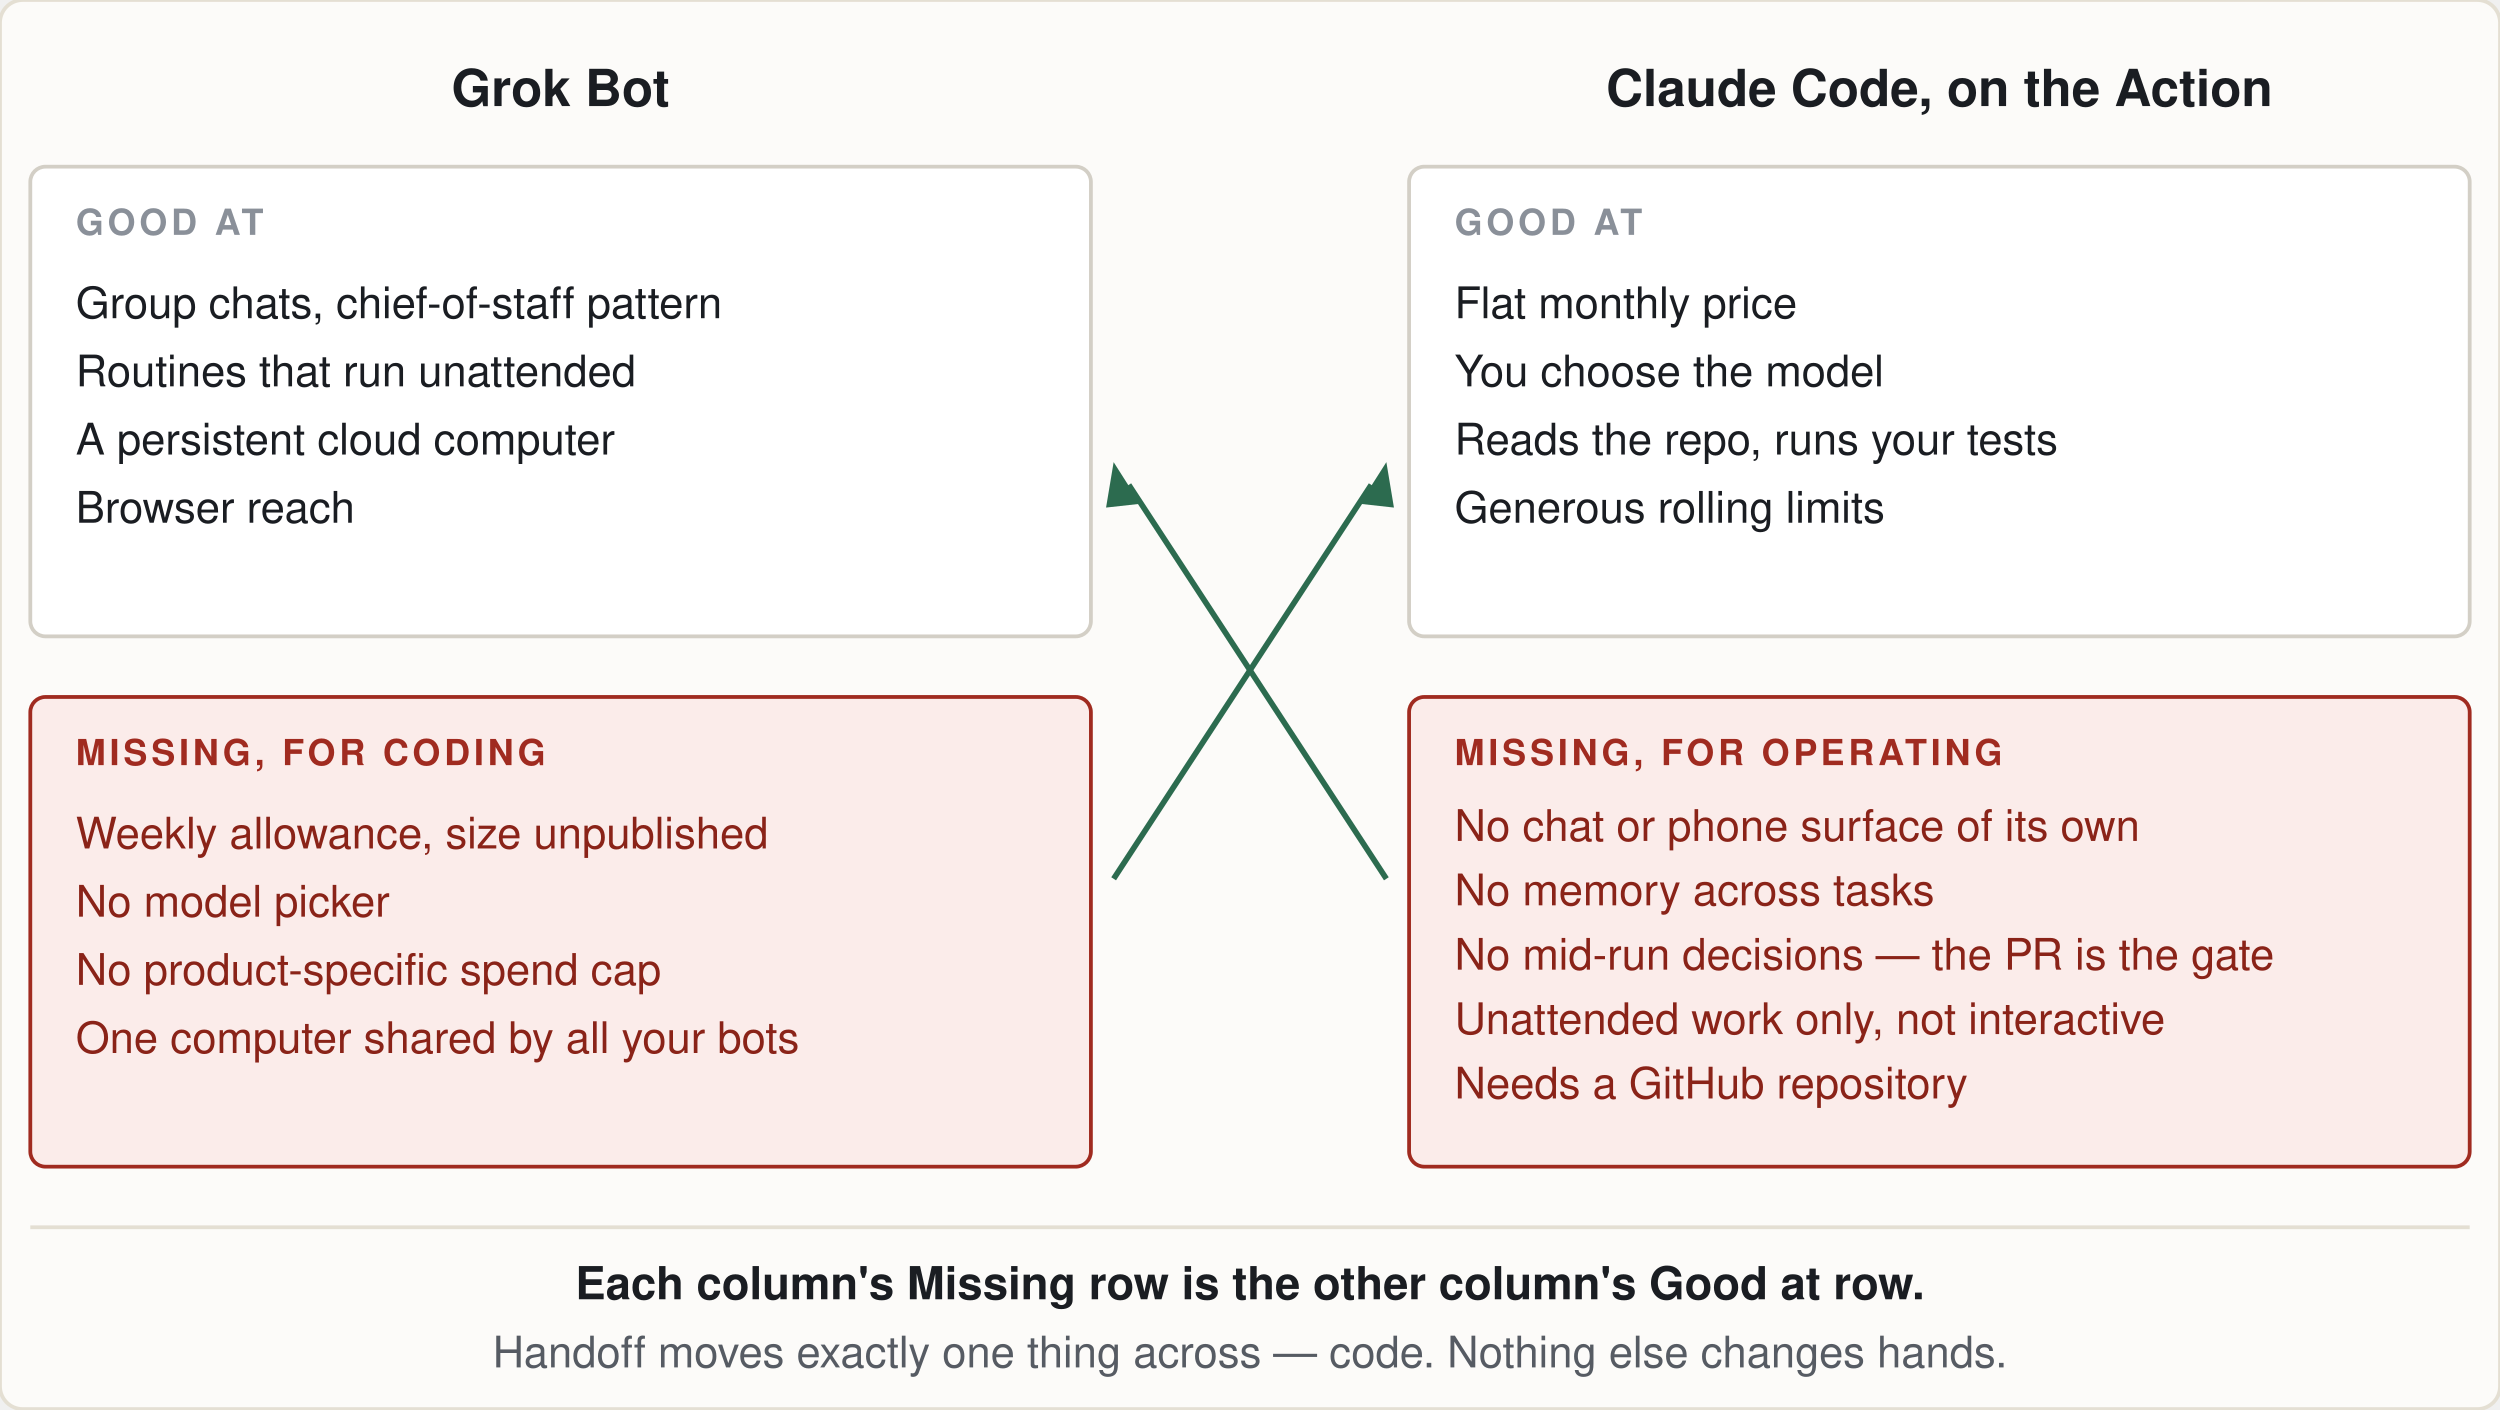
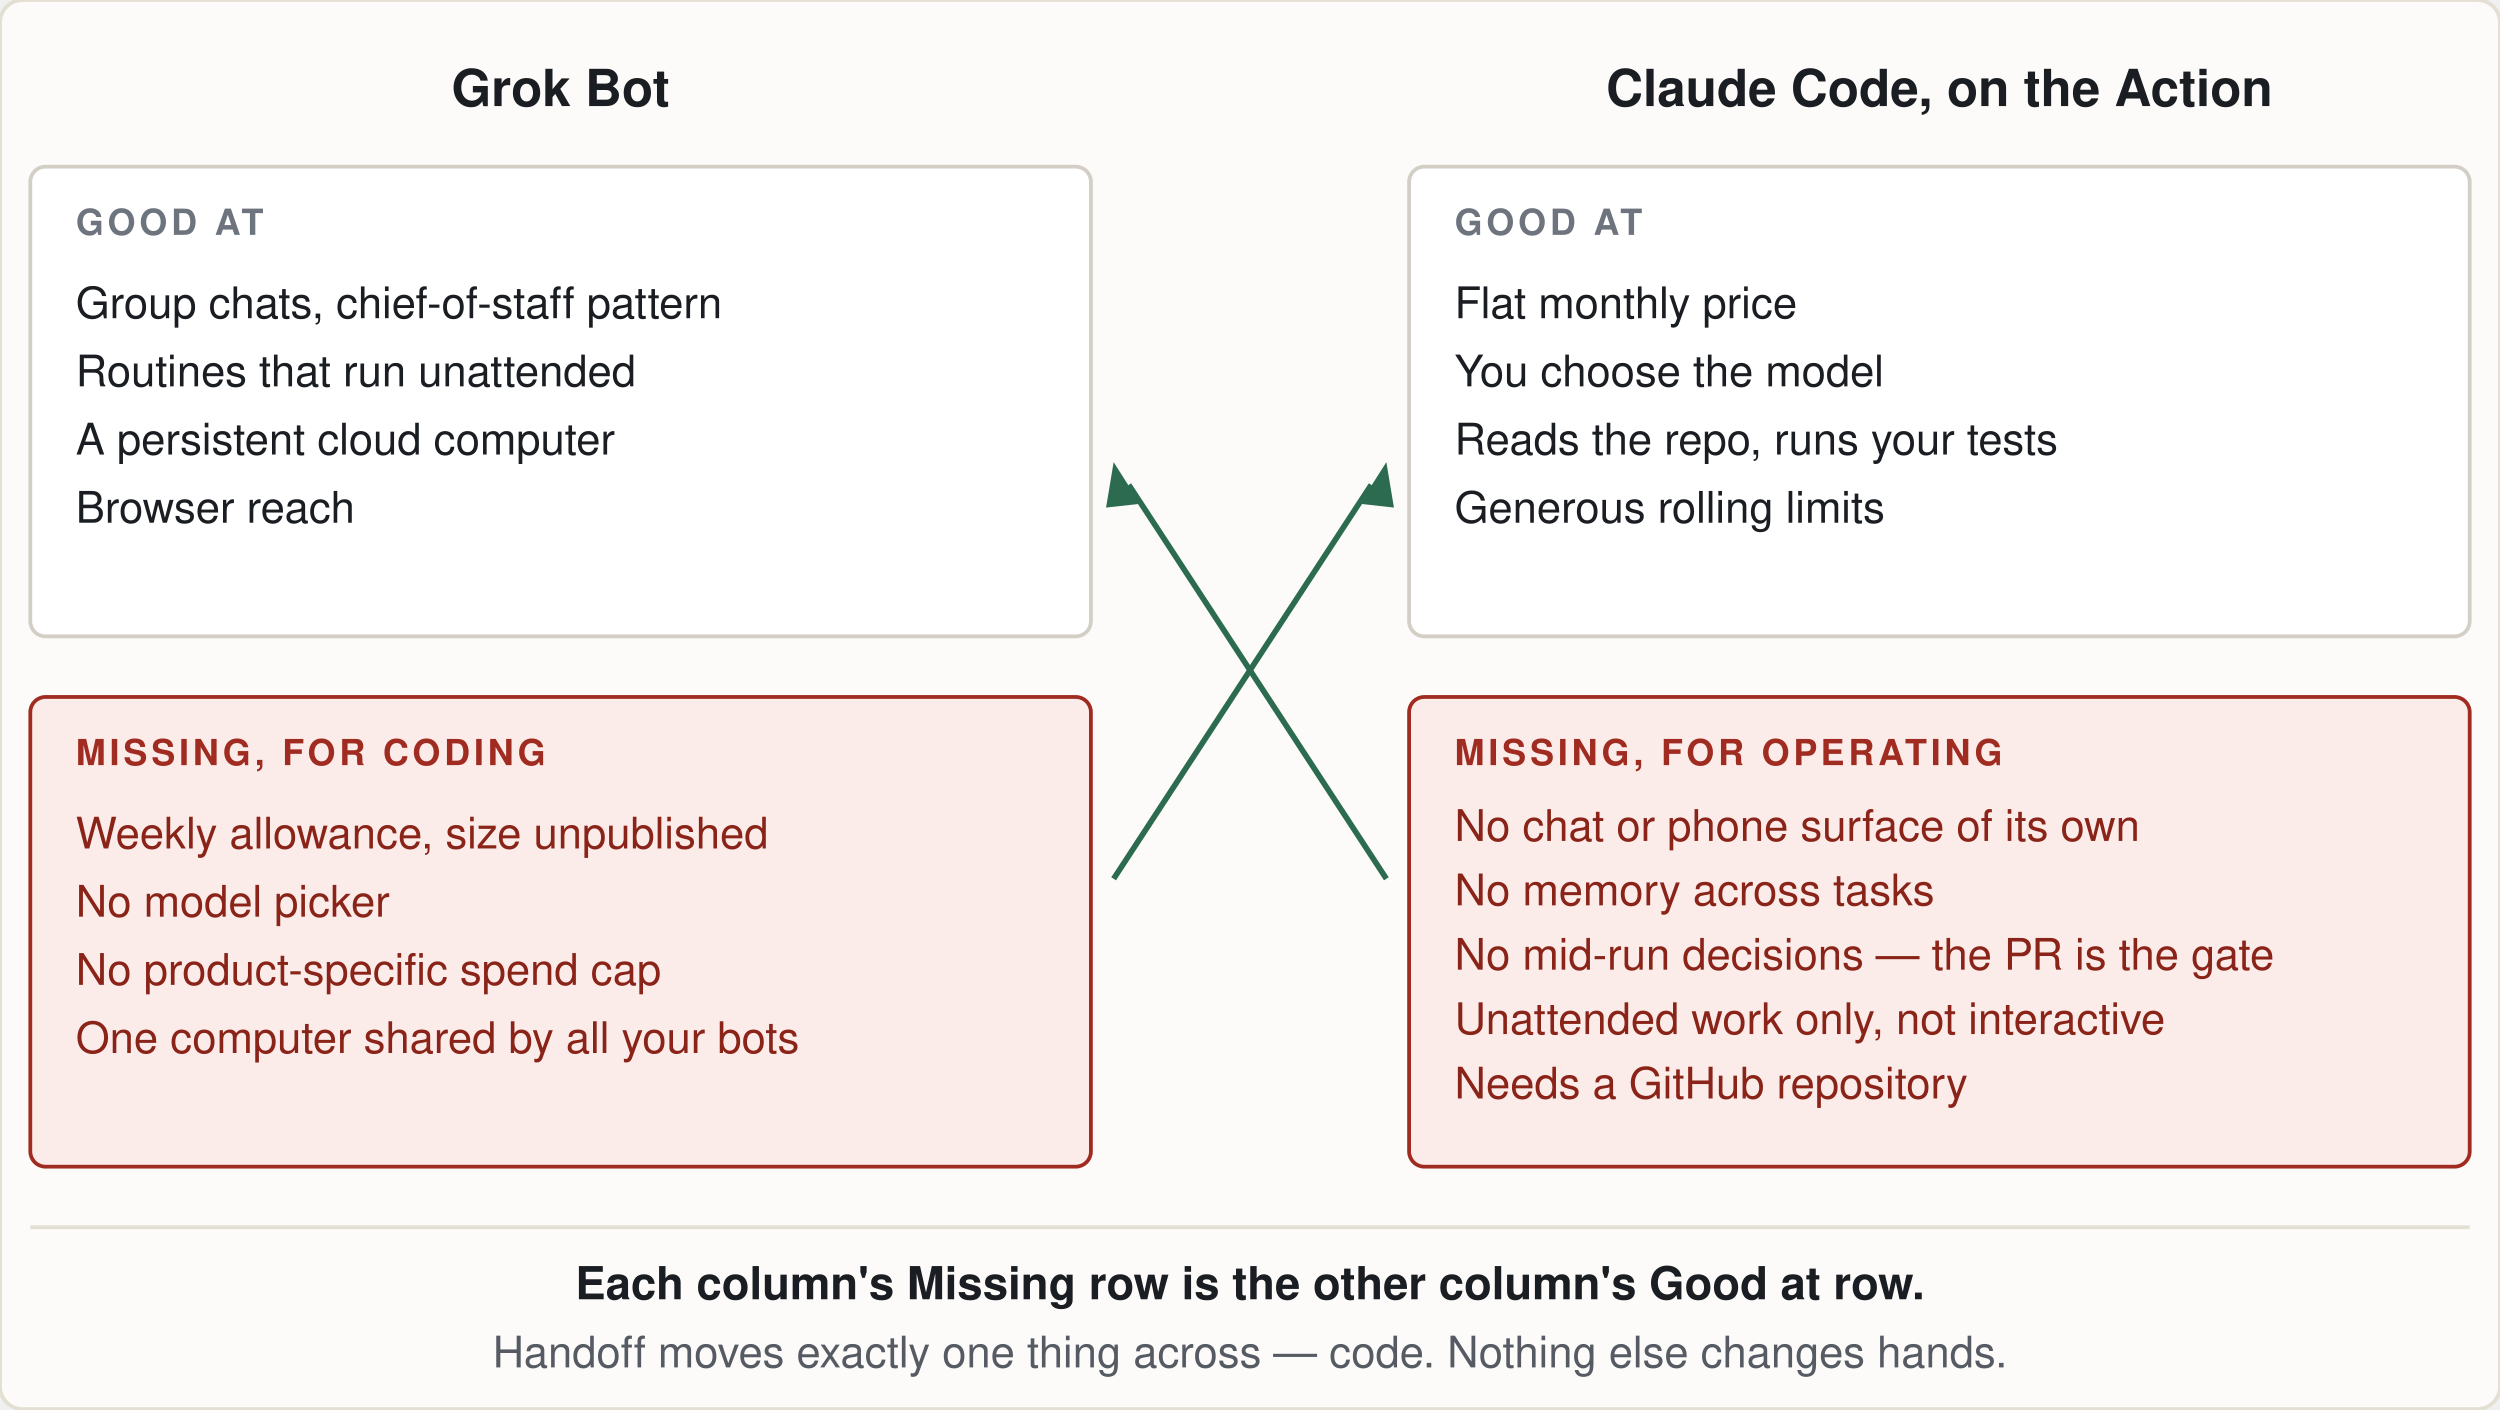
<svg xmlns="http://www.w3.org/2000/svg" viewBox="0 0 660 372" width="660" height="372" role="img" aria-label="Grok Bot and Claude Code compared. Grok Bot is good at group chats, a chief-of-staff pattern, unattended routines, a persistent cloud computer and browser reach; it is missing an allowance of published size, a model picker, a product-specific spend cap, and it gives all your bots one shared computer. Claude Code on the Action is good at a flat monthly price, your choice of model, and running tests and pushing a branch; it is missing a chat or phone surface of its own, memory across tasks, mid-run decisions, interactive use, and it needs a GitHub repository. Each column's missing row is the other column's good-at row.">
  <rect x="0" y="0" width="660" height="372" rx="6" fill="#FCFBF9" stroke="#E4DFD3" />
  <g font-family="-apple-system, BlinkMacSystemFont, 'Segoe UI', Helvetica, Arial, sans-serif">
    <text x="148" y="28" text-anchor="middle" font-size="13.5" font-weight="700" fill="#1A1D22">Grok Bot</text>
    <text x="512" y="28" text-anchor="middle" font-size="13.5" font-weight="700" fill="#1A1D22">Claude Code, on the Action</text>
    <rect x="8" y="44" width="280" height="124" rx="4" fill="#FFFFFF" stroke="#D3CFC6" />
-     <text x="20" y="62" font-size="9.5" font-weight="700" letter-spacing="1" fill="#8A9099">GOOD AT</text>
+     <text x="20" y="62" font-size="9.5" font-weight="700" letter-spacing="1" fill="#6E747D">GOOD AT</text>
    <text x="20" y="84" font-size="11.5" fill="#1A1D22">Group chats, chief-of-staff pattern</text>
    <text x="20" y="102" font-size="11.5" fill="#1A1D22">Routines that run unattended</text>
    <text x="20" y="120" font-size="11.5" fill="#1A1D22">A persistent cloud computer</text>
    <text x="20" y="138" font-size="11.5" fill="#1A1D22">Browser reach</text>
    <rect x="372" y="44" width="280" height="124" rx="4" fill="#FFFFFF" stroke="#D3CFC6" />
-     <text x="384" y="62" font-size="9.5" font-weight="700" letter-spacing="1" fill="#8A9099">GOOD AT</text>
+     <text x="384" y="62" font-size="9.5" font-weight="700" letter-spacing="1" fill="#6E747D">GOOD AT</text>
    <text x="384" y="84" font-size="11.5" fill="#1A1D22">Flat monthly price</text>
    <text x="384" y="102" font-size="11.5" fill="#1A1D22">You choose the model</text>
    <text x="384" y="120" font-size="11.5" fill="#1A1D22">Reads the repo, runs your tests</text>
    <text x="384" y="138" font-size="11.5" fill="#1A1D22">Generous rolling limits</text>
    <rect x="8" y="184" width="280" height="124" rx="4" fill="#FBECEA" stroke="#A02B20" />
    <text x="20" y="202" font-size="9.5" font-weight="700" letter-spacing="1" fill="#A02B20">MISSING, FOR CODING</text>
    <text x="20" y="224" font-size="11.5" fill="#8A2318">Weekly allowance, size unpublished</text>
    <text x="20" y="242" font-size="11.5" fill="#8A2318">No model picker</text>
    <text x="20" y="260" font-size="11.5" fill="#8A2318">No product-specific spend cap</text>
    <text x="20" y="278" font-size="11.5" fill="#8A2318">One computer shared by all your bots</text>
    <rect x="372" y="184" width="280" height="124" rx="4" fill="#FBECEA" stroke="#A02B20" />
    <text x="384" y="202" font-size="9.5" font-weight="700" letter-spacing="1" fill="#A02B20">MISSING, FOR OPERATING</text>
    <text x="384" y="222" font-size="11.5" fill="#8A2318">No chat or phone surface of its own</text>
    <text x="384" y="239" font-size="11.5" fill="#8A2318">No memory across tasks</text>
    <text x="384" y="256" font-size="11.5" fill="#8A2318">No mid-run decisions — the PR is the gate</text>
    <text x="384" y="273" font-size="11.5" fill="#8A2318">Unattended work only, not interactive</text>
    <text x="384" y="290" font-size="11.5" fill="#8A2318">Needs a GitHub repository</text>
    <path d="M 294 232 L 362 128" stroke="#2C6B4F" stroke-width="1.5" />
    <path d="M 366 122 L 359 133 L 368 134 Z" fill="#2C6B4F" />
    <path d="M 366 232 L 298 128" stroke="#2C6B4F" stroke-width="1.5" />
    <path d="M 294 122 L 301 133 L 292 134 Z" fill="#2C6B4F" />
    <line x1="8" y1="324" x2="652" y2="324" stroke="#E4DFD3" />
    <text x="330" y="343" text-anchor="middle" font-size="12" font-weight="600" fill="#1A1D22">Each column's Missing row is the other column's Good at row.</text>
    <text x="330" y="361" text-anchor="middle" font-size="11.5" fill="#565B63">Handoff moves exactly one thing across — code. Nothing else changes hands.</text>
  </g>
</svg>
